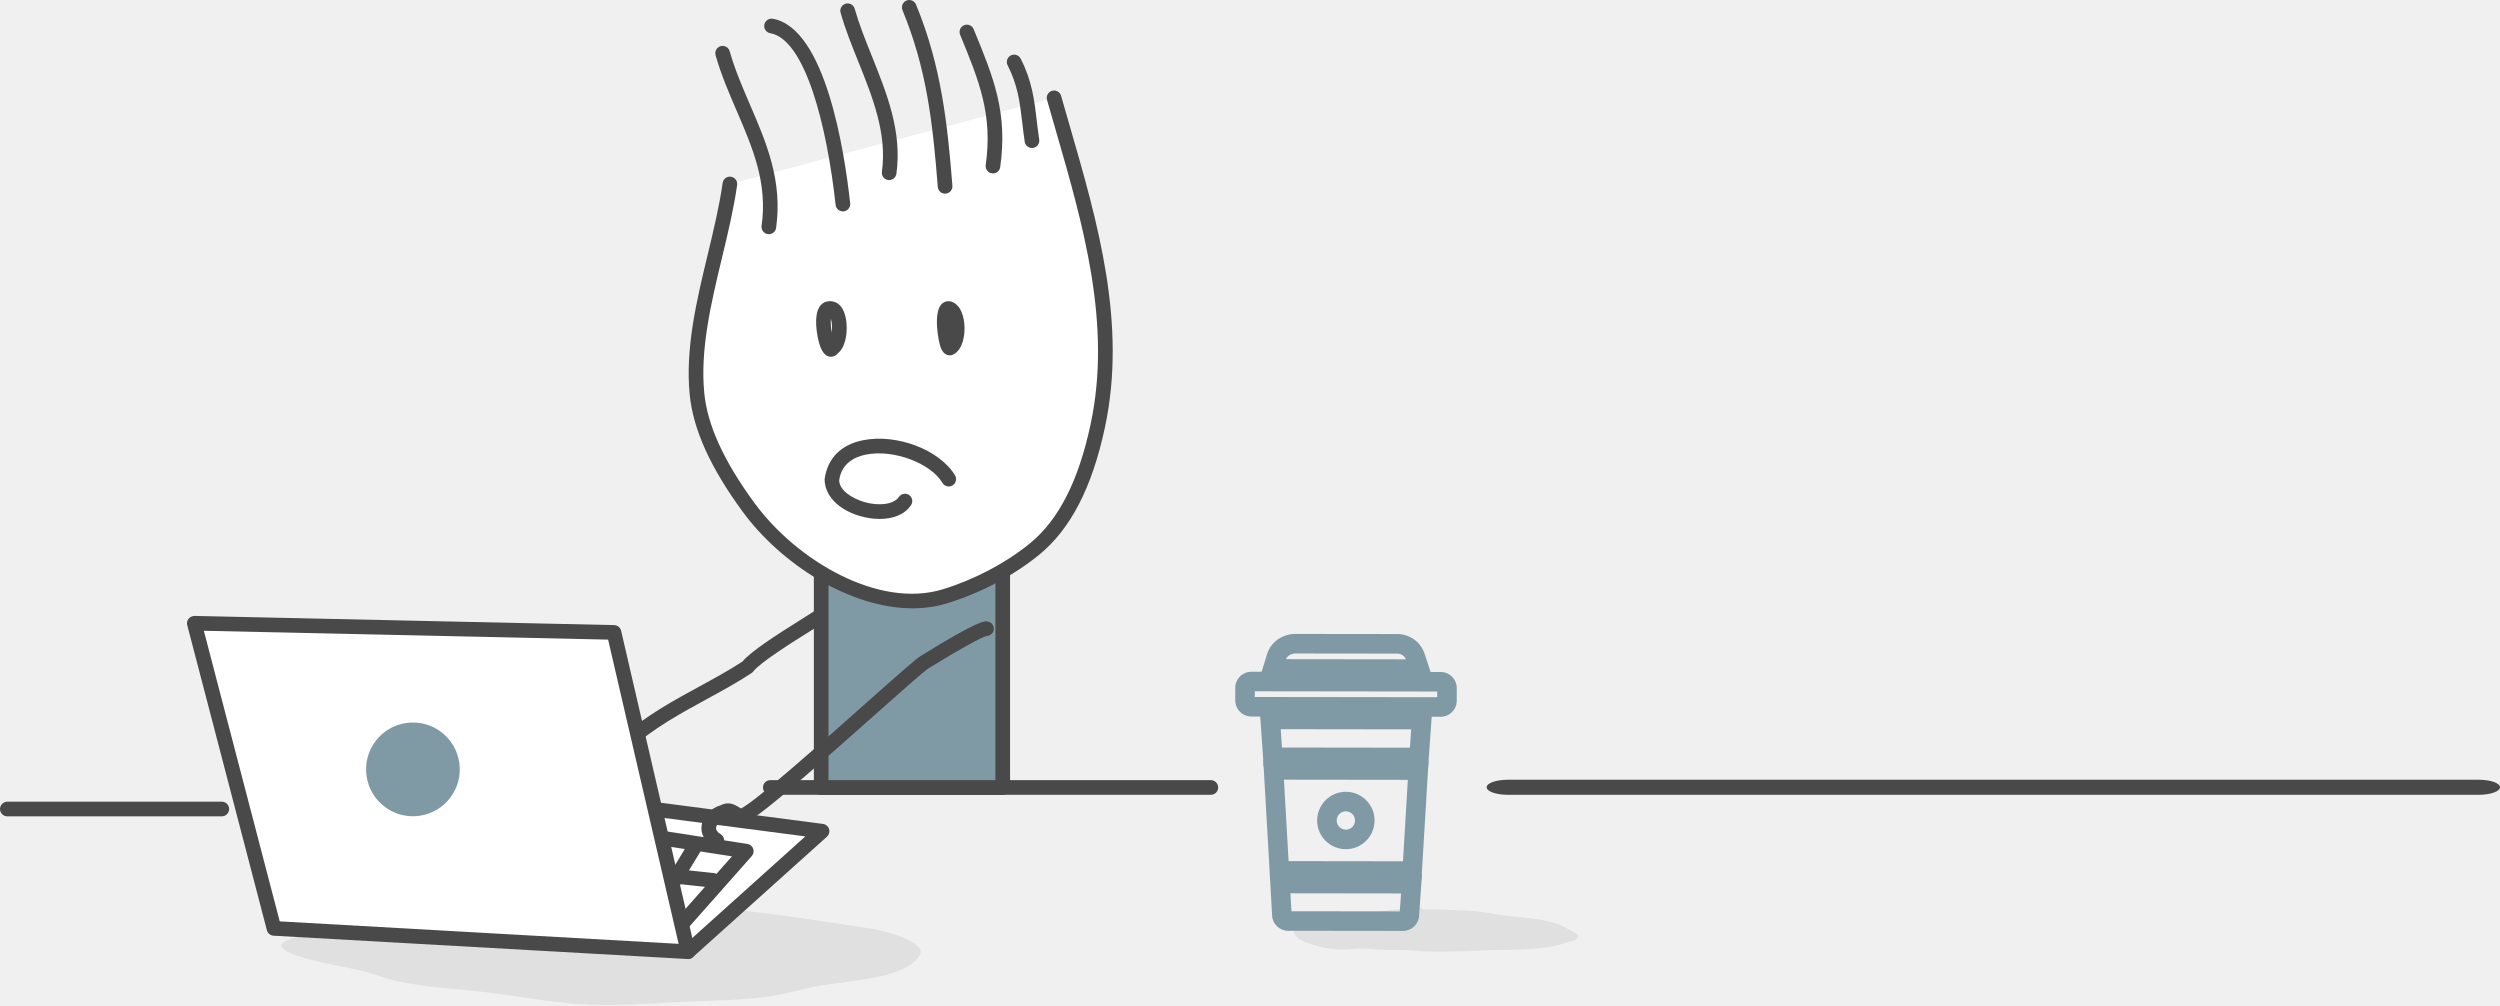
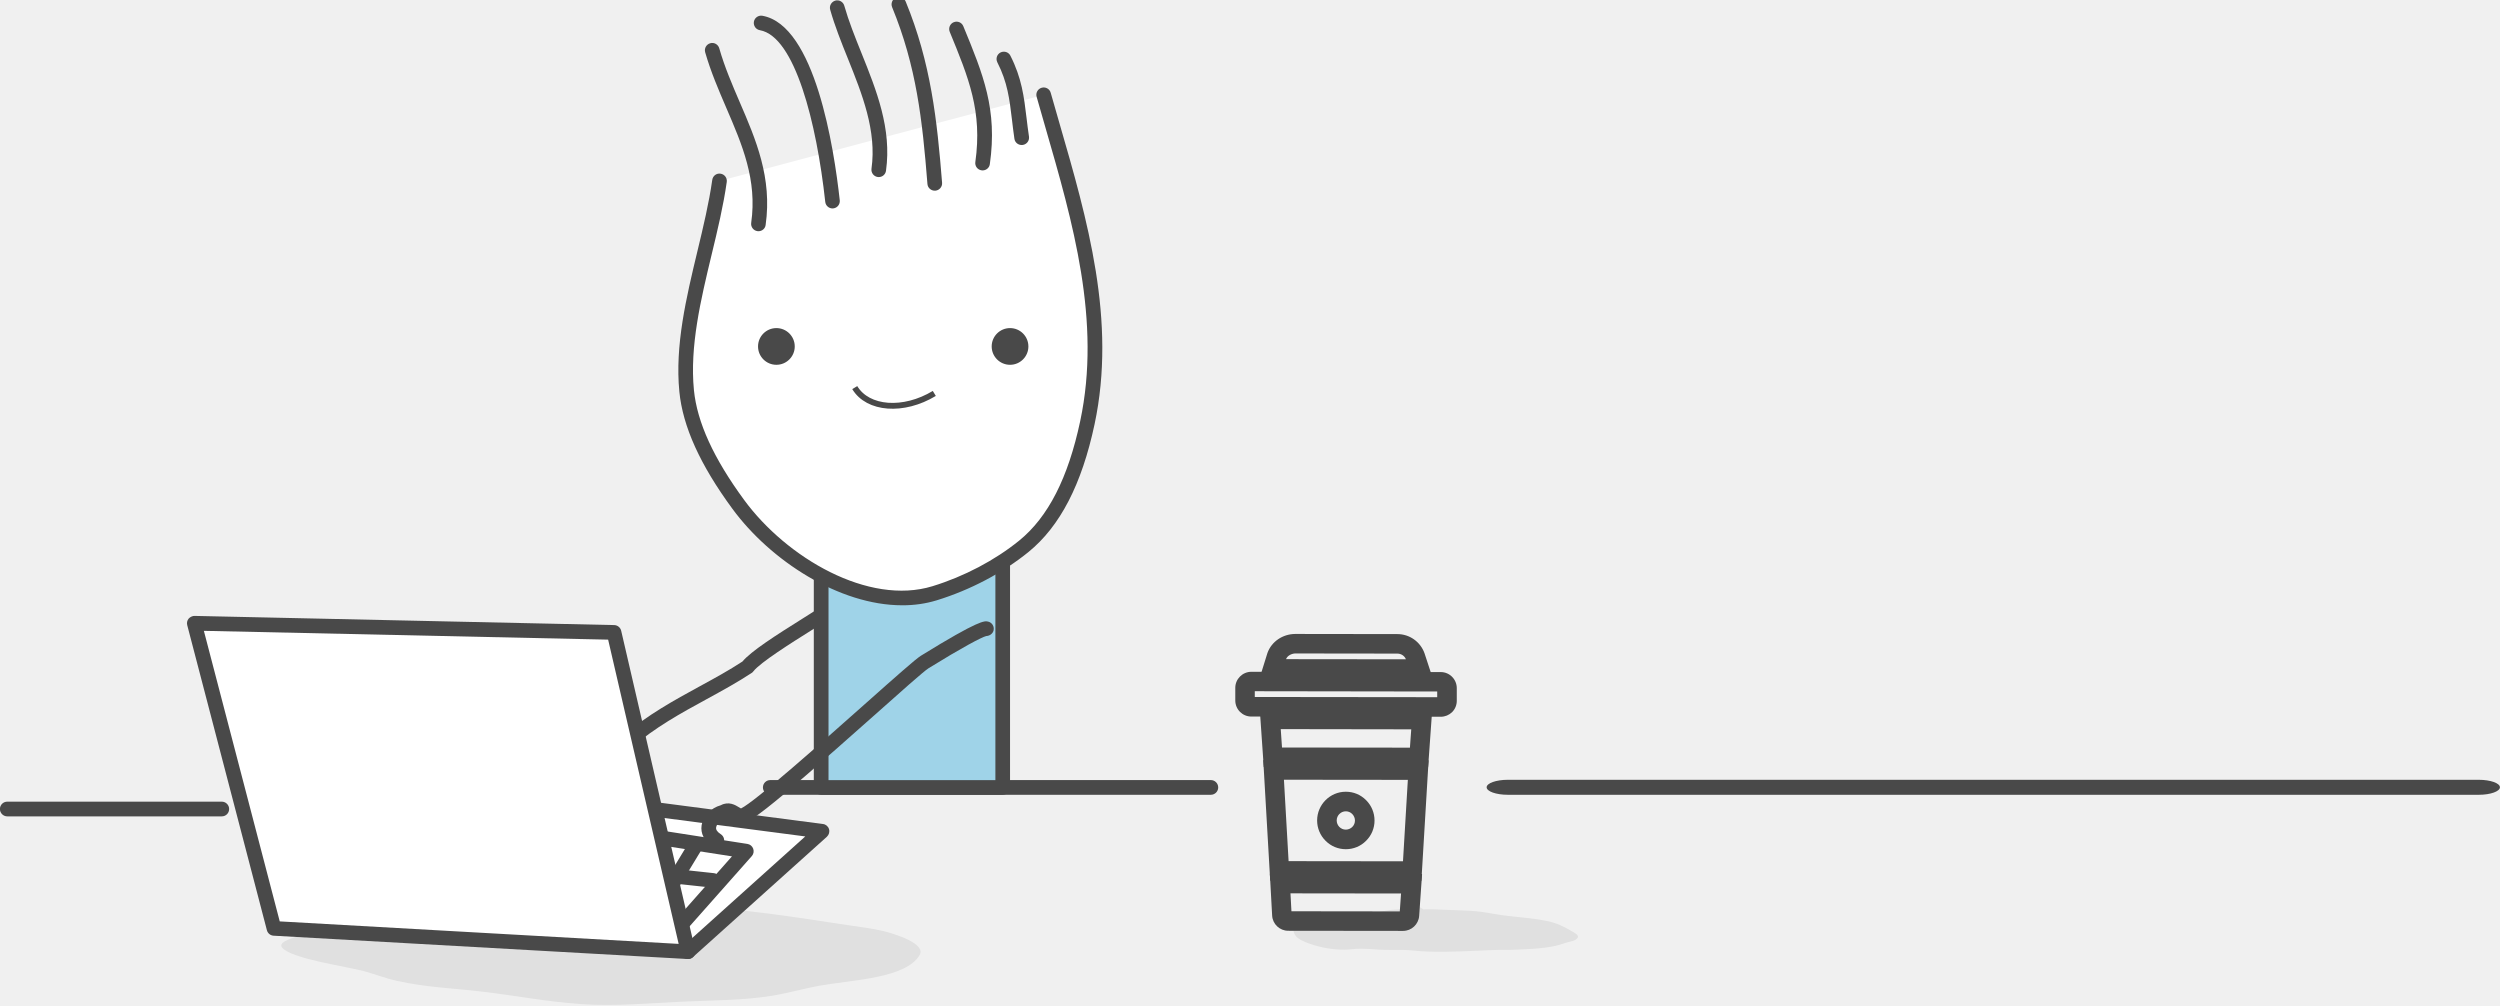
- <svg xmlns="http://www.w3.org/2000/svg" id="Layer_2" data-name="Layer 2" viewBox="0 0 3601.62 1447.92">
-   <defs>
-     <style>
-       .cls-1 {
-         fill: #fff;
-       }
- 
-       .cls-2 {
-         fill: #7f9aa5;
-       }
- 
-       .cls-3 {
-         fill: #e0e0e0;
-       }
- 
-       .cls-4 {
-         fill: #494949;
-       }
-     </style>
-   </defs>
-   <g id="Layer_2-2" data-name="Layer 2">
+ <svg xmlns="http://www.w3.org/2000/svg" version="1.1" id="Layer_2_00000141437818995450575450000008875723994339779990_" x="0px" y="0px" viewBox="0 0 3601.6 1447.9" style="enable-background:new 0 0 3601.6 1447.9;" xml:space="preserve">
+   <style type="text/css">
+ 	.st0{fill:#E0E0E0;}
+ 	.st1{fill:#494949;}
+ 	.st2{fill:#9FD3E8;}
+ 	.st3{fill:#FFFFFF;}
+ 	.st4{fill:none;}
+ 	.st5{fill:none;stroke:#494949;stroke-width:8.411;stroke-miterlimit:10;}
+ 	.st6{fill:#494949;stroke:#494949;stroke-width:4.881;stroke-miterlimit:10;}
+ </style>
+   <g id="Layer_2-2">
    <g>
-       <path class="cls-3" d="M2034.45,1311.64c3.8-1.4,8.43-1.28,12.71-1.43,13.02-.47,25.1-.07,38.14,.57,13.48,.65,27.03,.72,40.42,1.95,14.57,1.33,24.36,3.83,38.71,5.78,21.08,2.86,43.03,3.95,63.62,8.18,14.85,3.04,24.92,7.95,36.49,14.88,2.78,1.66,10.88,5.5,8.52,9.26-2.77,4.46-9.66,5.15-15.32,6.81-5.72,1.68-11.23,3.74-17.14,5.04-19.53,4.26-43.51,4.87-63.72,5.66-8.04,.31-16.09-.15-24.11,.16-32.38,1.29-64.81,3.44-97.35,2.22-11.37-.41-22.63-2.07-34.02-2.29-11.45-.22-22.95,.31-34.35-.4-10.76-.65-21.55-1.71-32.32-1.25-5.52,.23-10.96,1.16-16.48,1.25-17.83,.33-35.48-2.93-51.33-8.46-8.51-2.97-17.17-6.39-21.23-12.71-8.55-13.26,9.27-22.43,26.08-26.08,10.6-2.29,21.75-3.29,32.8-4,13.74-.88,27.71,1.37,41.33,.4,11.85-.85,23.64-4.31,35.26-6.01,6.63-.96,13.99-.89,20.75-1.48,4.05-.35,19.23-4.56,22.14-3.42,2.3,.89,4.3,2.56,6.32,3.77" />
-       <path class="cls-3" d="M772.99,1303.35c-1.51-.75-2.77-3.44-.76-3.41,40.47,.48,80.73,3.75,121.16,4.86,31.14,.85,62.41,.12,93.55,1.04,77.41,2.3,158.69,15.46,233.24,26.85,17.73,2.71,35.97,4.69,52.78,8.85,18.62,4.62,61.36,18.6,52.03,34.45-19.84,33.72-95.94,35.73-143.47,44.12-23.66,4.18-45.85,10.89-69.68,14.73-41.18,6.65-84.85,6.36-127.46,8.37-49.17,2.32-98.93,6.87-147.93,3.51-47.7-3.27-93.67-12.22-140.7-17.76-45.93-5.42-80.77-6.14-124.52-15.77-16.64-3.65-31.39-9.7-47.49-14.03-24.42-6.56-105.65-17.78-117.63-34.35-6.01-8.32,21.05-15.24,30.26-17.66,12.65-3.36,25.47-6.51,38.58-9.24,15.76-3.31,31.77-6.17,47.91-8.88,70.98-11.9,139.65-14.47,212.65-15.75,11.89-.19,23.62-1.74,35.43-2.61,6.35-.48,17.94,1.72,18.95-1.94,1.05-3.68-12.02-2.98-16.89-5.39Z" />
-       <path class="cls-4" d="M1744.4,1145.03h-634.66c-5.83,0-10.56-4.73-10.56-10.56s4.73-10.56,10.56-10.56h634.66c5.83,0,10.56,4.73,10.56,10.56s-4.73,10.56-10.56,10.56Z" />
-       <path class="cls-4" d="M3571.09,1145.03h-1398.84c-16.86,0-30.53-4.86-30.53-10.85s13.68-10.85,30.53-10.85h1398.84c16.86,0,30.53,4.86,30.53,10.85s-13.68,10.85-30.53,10.85Z" />
-       <path class="cls-4" d="M865.76,1128.62c-5.8,0-10.53-4.69-10.56-10.5-.03-5.83,4.67-10.58,10.5-10.61,5.58-.03,9.62-1.1,11.08-2.94,3-3.81,.33-14.98-1.24-21.68-1.15-4.87-2.14-9.07-2.17-12.85-.03-5.83,4.67-10.57,10.5-10.61l14.52-.08c34.78-29.84,72.75-50.53,109.53-70.58,21.66-11.81,42.15-22.97,61.72-35.76,12.37-14.78,47.12-37.14,87.76-62.63,11.46-7.18,24.22-15.18,29.28-18.87,1.73-3.41,5.28-5.76,9.38-5.79h.05c4.7,0,9.38,3.31,10.67,7.82,2.67,9.14,.36,10.58-38.16,34.74-27.55,17.27-73.63,46.16-83.39,59.03-.71,.96-1.59,1.77-2.61,2.43-20.7,13.64-43.03,25.8-64.61,37.57-36.81,20.06-74.86,40.8-108.71,70.49-1.9,1.68-4.34,2.61-6.9,2.63l-5.75,.03c2.67,11.45,5.39,26.15-3.27,37.16-5.69,7.23-14.96,10.94-27.58,11.01h-.06Z" />
+       <path class="st0" d="M2034.4,1311.6c3.8-1.4,8.4-1.3,12.7-1.4c13-0.5,25.1-0.1,38.1,0.6c13.5,0.7,27,0.7,40.4,1.9    c14.6,1.3,24.4,3.8,38.7,5.8c21.1,2.9,43,3.9,63.6,8.2c14.9,3,24.9,7.9,36.5,14.9c2.8,1.7,10.9,5.5,8.5,9.3    c-2.8,4.5-9.7,5.2-15.3,6.8c-5.7,1.7-11.2,3.7-17.1,5c-19.5,4.3-43.5,4.9-63.7,5.7c-8,0.3-16.1-0.2-24.1,0.2    c-32.4,1.3-64.8,3.4-97.4,2.2c-11.4-0.4-22.6-2.1-34-2.3c-11.4-0.2-22.9,0.3-34.3-0.4c-10.8-0.7-21.6-1.7-32.3-1.2    c-5.5,0.2-11,1.2-16.5,1.2c-17.8,0.3-35.5-2.9-51.3-8.5c-8.5-3-17.2-6.4-21.2-12.7c-8.6-13.3,9.3-22.4,26.1-26.1    c10.6-2.3,21.8-3.3,32.8-4c13.7-0.9,27.7,1.4,41.3,0.4c11.8-0.8,23.6-4.3,35.3-6c6.6-1,14-0.9,20.8-1.5c4.1-0.3,19.2-4.6,22.1-3.4    c2.3,0.9,4.3,2.6,6.3,3.8" />
+       <path class="st0" d="M773,1303.3c-1.5-0.8-2.8-3.4-0.8-3.4c40.5,0.5,80.7,3.8,121.2,4.9c31.1,0.8,62.4,0.1,93.5,1    c77.4,2.3,158.7,15.5,233.2,26.8c17.7,2.7,36,4.7,52.8,8.8c18.6,4.6,61.4,18.6,52,34.4c-19.8,33.7-95.9,35.7-143.5,44.1    c-23.7,4.2-45.8,10.9-69.7,14.7c-41.2,6.7-84.8,6.4-127.5,8.4c-49.2,2.3-98.9,6.9-147.9,3.5c-47.7-3.3-93.7-12.2-140.7-17.8    c-45.9-5.4-80.8-6.1-124.5-15.8c-16.6-3.7-31.4-9.7-47.5-14c-24.4-6.6-105.6-17.8-117.6-34.3c-6-8.3,21-15.2,30.3-17.7    c12.6-3.4,25.5-6.5,38.6-9.2c15.8-3.3,31.8-6.2,47.9-8.9c71-11.9,139.6-14.5,212.6-15.8c11.9-0.2,23.6-1.7,35.4-2.6    c6.3-0.5,17.9,1.7,19-1.9C790.9,1305,777.9,1305.7,773,1303.3L773,1303.3z" />
+       <path class="st1" d="M1744.4,1145h-634.7c-5.8,0-10.6-4.7-10.6-10.6s4.7-10.6,10.6-10.6h634.7c5.8,0,10.6,4.7,10.6,10.6    S1750.2,1145,1744.4,1145L1744.4,1145z" />
+       <path class="st1" d="M3571.1,1145H2172.2c-16.9,0-30.5-4.9-30.5-10.8s13.7-10.8,30.5-10.8h1398.8c16.9,0,30.5,4.9,30.5,10.8    S3587.9,1145,3571.1,1145L3571.1,1145z" />
+       <path class="st1" d="M865.8,1128.6c-5.8,0-10.5-4.7-10.6-10.5c0-5.8,4.7-10.6,10.5-10.6c5.6,0,9.6-1.1,11.1-2.9    c3-3.8,0.3-15-1.2-21.7c-1.2-4.9-2.1-9.1-2.2-12.8c0-5.8,4.7-10.6,10.5-10.6l14.5-0.1c34.8-29.8,72.8-50.5,109.5-70.6    c21.7-11.8,42.2-23,61.7-35.8c12.4-14.8,47.1-37.1,87.8-62.6c11.5-7.2,24.2-15.2,29.3-18.9c1.7-3.4,5.3-5.8,9.4-5.8h0.1    c4.7,0,9.4,3.3,10.7,7.8c2.7,9.1,0.4,10.6-38.2,34.7c-27.6,17.3-73.6,46.2-83.4,59c-0.7,1-1.6,1.8-2.6,2.4    c-20.7,13.6-43,25.8-64.6,37.6c-36.8,20.1-74.9,40.8-108.7,70.5c-1.9,1.7-4.3,2.6-6.9,2.6l-5.8,0c2.7,11.4,5.4,26.2-3.3,37.2    C887.7,1124.9,878.4,1128.6,865.8,1128.6L865.8,1128.6L865.8,1128.6z" />
      <g>
-         <path class="cls-2" d="M1444.57,1134.47h-261.53V610.23h261.53v524.24Z" />
-         <path class="cls-4" d="M1444.58,1145.03h-261.54c-5.83,0-10.56-4.73-10.56-10.56V610.23c0-5.83,4.73-10.56,10.56-10.56h261.54c5.83,0,10.56,4.73,10.56,10.56v524.24c0,5.83-4.73,10.56-10.56,10.56Zm-250.99-21.11h240.43v-503.13h-240.43v503.13Z" />
+         <path class="st2" d="M1444.6,1134.5H1183V610.2h261.5V1134.5z" />
+         <path class="st1" d="M1444.6,1145H1183c-5.8,0-10.6-4.7-10.6-10.6V610.2c0-5.8,4.7-10.6,10.6-10.6h261.5     c5.8,0,10.6,4.7,10.6,10.6v524.2C1455.1,1140.3,1450.4,1145,1444.6,1145z M1193.6,1123.9H1434V620.8h-240.4L1193.6,1123.9     L1193.6,1123.9z" />
      </g>
      <g>
        <g>
-           <path class="cls-1" d="M1051.52,265.05c-13.72,96.89-57.17,202.96-47.4,302.4,5.89,59.53,41.23,118.35,74.3,163.46,61.27,83.58,184.25,158.55,283.06,128.11,45.11-13.89,91.32-37.48,128.48-67.58,50.73-41.22,76.98-109.44,91.59-178.17,34.43-161.9-20.12-320.99-63-472.29" />
-           <path class="cls-4" d="M1314.62,876.37c-90.34,0-189.68-64.11-244.72-139.23-46.38-63.25-71.35-118.41-76.29-168.64-6.54-66.64,10.01-135.54,26.04-202.17,8.58-35.77,16.72-69.56,21.42-102.76,.82-5.75,6.02-9.9,11.93-8.96,5.77,.81,9.79,6.16,8.96,11.93-4.84,34.19-13.44,70.04-21.8,104.72-15.59,64.93-31.73,132.06-25.54,195.16,4.59,46.35,28.24,98.12,72.33,158.24,61.06,83.37,179.34,152.64,271.41,124.27,45.61-14.04,89.99-37.36,124.93-65.71,41.73-33.9,70.49-90.22,87.92-172.16,30.63-143.95-10.56-286.27-50.4-423.89l-12.43-43.33c-1.59-5.61,1.65-11.44,7.26-13.03,5.72-1.65,11.46,1.69,13.03,7.29l12.43,43.21c40.55,140.12,82.48,285.02,50.78,434.16-18.5,86.85-49.65,147.09-95.29,184.16-37.01,30.01-83.91,54.68-132.02,69.49-16.08,4.95-32.88,7.26-49.96,7.26Z" />
+           <path class="st3" d="M1036.6,260.7c-13.7,96.9-57.2,203-47.4,302.4c5.9,59.5,41.2,118.3,74.3,163.5      c61.3,83.6,184.2,158.5,283.1,128.1c45.1-13.9,91.3-37.5,128.5-67.6c50.7-41.2,77-109.4,91.6-178.2      c34.4-161.9-20.1-321-63-472.3" />
+           <path class="st1" d="M1299.7,872c-90.3,0-189.7-64.1-244.7-139.2c-46.4-63.2-71.4-118.4-76.3-168.6c-6.5-66.6,10-135.5,26-202.2      c8.6-35.8,16.7-69.6,21.4-102.8c0.8-5.8,6-9.9,11.9-9c5.8,0.8,9.8,6.2,9,11.9c-4.8,34.2-13.4,70-21.8,104.7      c-15.6,64.9-31.7,132.1-25.5,195.2c4.6,46.3,28.2,98.1,72.3,158.2c61.1,83.4,179.3,152.6,271.4,124.3      c45.6-14,90-37.4,124.9-65.7c41.7-33.9,70.5-90.2,87.9-172.2c30.6-144-10.6-286.3-50.4-423.9l-12.4-43.3      c-1.6-5.6,1.7-11.4,7.3-13c5.7-1.6,11.5,1.7,13,7.3l12.4,43.2c40.6,140.1,82.5,285,50.8,434.2c-18.5,86.8-49.7,147.1-95.3,184.2      c-37,30-83.9,54.7-132,69.5C1333.6,869.7,1316.8,872.1,1299.7,872L1299.7,872z" />
        </g>
-         <path class="cls-4" d="M1107.62,337.42c-.49,0-.99-.03-1.48-.11-5.77-.81-9.79-6.16-8.96-11.93,8.83-62.02-12.92-112.43-35.93-165.81-11.02-25.56-22.41-51.98-30.35-79.99-1.59-5.61,1.65-11.45,7.26-13.05,5.47-1.66,11.44,1.65,13.03,7.27,7.59,26.7,18.7,52.47,29.45,77.41,23.15,53.71,47.1,109.24,37.45,177.14-.74,5.26-5.25,9.07-10.45,9.07Z" />
-         <path class="cls-4" d="M1214.3,304.58c-5.33,0-9.9-4-10.5-9.42-12.4-113.68-43.66-238.37-94.16-247.36-5.75-1.02-9.57-6.5-8.55-12.25,1.02-5.72,6.63-9.51,12.23-8.54,75.91,13.5,103.24,190.42,111.49,265.86,.63,5.79-3.57,11-9.35,11.63-.38,.05-.8,.07-1.15,.07Z" />
-         <path class="cls-4" d="M1280.94,259.44c-.47,0-.96-.03-1.48-.1-5.77-.82-9.79-6.16-8.96-11.93,7.7-54.77-13.5-107.58-34.01-158.66-9.27-23.03-18.81-46.83-25.49-70.37-1.59-5.61,1.65-11.45,7.26-13.05,5.55-1.64,11.44,1.65,13.03,7.27,6.38,22.46,15.31,44.72,24.77,68.28,21.55,53.65,43.82,109.12,35.33,169.47-.74,5.28-5.25,9.09-10.45,9.09Z" />
-         <path class="cls-4" d="M1361.55,278.98c-5.47,0-10.09-4.19-10.53-9.72-7.29-91.92-15.67-169.04-50.86-254.67-2.23-5.39,.36-11.56,5.75-13.77,5.42-2.25,11.55,.33,13.77,5.75,36.32,88.31,45.2,170.46,52.4,261.02,.47,5.81-3.88,10.9-9.71,11.37-.27,.01-.55,.03-.82,.03Z" />
-         <path class="cls-4" d="M1430.5,249.82c-.47,0-.96-.03-1.48-.11-5.77-.81-9.79-6.14-8.96-11.92,10.31-73.05-9.49-121.14-36.87-187.7-2.23-5.39,.36-11.56,5.75-13.77,5.36-2.25,11.55,.34,13.77,5.75,28.65,69.63,49.38,119.95,38.24,198.67-.74,5.28-5.25,9.09-10.45,9.09Z" />
-         <path class="cls-4" d="M1486.7,213.19c-5.17,0-9.68-3.77-10.45-9-1.43-9.6-2.5-18.63-3.52-27.3-3.57-30.12-6.41-53.91-21.11-82.84-2.64-5.2-.58-11.55,4.62-14.2,5.22-2.56,11.55-.58,14.19,4.63,16.41,32.26,19.6,58.97,23.26,89.9,1.02,8.5,2.06,17.32,3.46,26.7,.85,5.77-3.13,11.15-8.91,12-.52,.07-1.04,.11-1.54,.11Z" />
+         <path class="st1" d="M1092.7,333.1c-0.5,0-1,0-1.5-0.1c-5.8-0.8-9.8-6.2-9-11.9c8.8-62-12.9-112.4-35.9-165.8     c-11-25.6-22.4-52-30.4-80c-1.6-5.6,1.7-11.4,7.3-13c5.5-1.7,11.4,1.7,13,7.3c7.6,26.7,18.7,52.5,29.4,77.4     c23.2,53.7,47.1,109.2,37.4,177.1C1102.4,329.3,1097.9,333.1,1092.7,333.1L1092.7,333.1z" />
+         <path class="st1" d="M1199.4,300.3c-5.3,0-9.9-4-10.5-9.4c-12.4-113.7-43.7-238.4-94.2-247.4c-5.8-1-9.6-6.5-8.6-12.3     c1-5.7,6.6-9.5,12.2-8.5c75.9,13.5,103.2,190.4,111.5,265.9c0.6,5.8-3.6,11-9.3,11.6C1200.2,300.2,1199.7,300.2,1199.4,300.3     L1199.4,300.3z" />
+         <path class="st1" d="M1266,255.1c-0.5,0-1,0-1.5-0.1c-5.8-0.8-9.8-6.2-9-11.9c7.7-54.8-13.5-107.6-34-158.7     c-9.3-23-18.8-46.8-25.5-70.4c-1.6-5.6,1.7-11.4,7.3-13.1c5.6-1.6,11.4,1.7,13,7.3c6.4,22.5,15.3,44.7,24.8,68.3     c21.6,53.7,43.8,109.1,35.3,169.5C1275.7,251.3,1271.2,255.1,1266,255.1L1266,255.1z" />
+         <path class="st1" d="M1346.6,274.7c-5.5,0-10.1-4.2-10.5-9.7c-7.3-91.9-15.7-169-50.9-254.7c-2.2-5.4,0.4-11.6,5.8-13.8     c5.4-2.3,11.6,0.3,13.8,5.8c36.3,88.3,45.2,170.5,52.4,261c0.5,5.8-3.9,10.9-9.7,11.4C1347.2,274.6,1346.9,274.7,1346.6,274.7     L1346.6,274.7z" />
+         <path class="st1" d="M1415.6,245.5c-0.5,0-1,0-1.5-0.1c-5.8-0.8-9.8-6.1-9-11.9c10.3-73.1-9.5-121.1-36.9-187.7     c-2.2-5.4,0.4-11.6,5.8-13.8c5.4-2.2,11.6,0.3,13.8,5.8c28.7,69.6,49.4,119.9,38.2,198.7C1425.3,241.7,1420.8,245.5,1415.6,245.5     L1415.6,245.5z" />
+         <path class="st1" d="M1471.8,208.9c-5.2,0-9.7-3.8-10.4-9c-1.4-9.6-2.5-18.6-3.5-27.3c-3.6-30.1-6.4-53.9-21.1-82.8     c-2.6-5.2-0.6-11.6,4.6-14.2c5.2-2.6,11.6-0.6,14.2,4.6c16.4,32.3,19.6,59,23.3,89.9c1,8.5,2.1,17.3,3.5,26.7     c0.8,5.8-3.1,11.1-8.9,12C1472.8,208.8,1472.3,208.9,1471.8,208.9L1471.8,208.9z" />
      </g>
      <g>
-         <polyline class="cls-1" points="939.74 1165.52 1184.33 1197.47 991.13 1371.07" />
-         <path class="cls-4" d="M991.13,1381.63c-2.89,0-5.77-1.18-7.86-3.51-3.88-4.33-3.52-11.01,.8-14.9l176.12-158.25-221.82-28.98c-5.77-.76-9.84-6.06-9.1-11.85,.77-5.75,5.99-9.71,11.85-9.1l244.58,31.96c4.07,.54,7.48,3.41,8.72,7.34,1.21,3.95,.03,8.23-3.02,10.98l-193.2,173.59c-2.03,1.81-4.54,2.71-7.07,2.71Z" />
+         <polyline class="st3" points="939.7,1165.5 1184.3,1197.5 991.1,1371.1    " />
+         <path class="st1" d="M991.1,1381.6c-2.9,0-5.8-1.2-7.9-3.5c-3.9-4.3-3.5-11,0.8-14.9l176.1-158.2l-221.8-29     c-5.8-0.8-9.8-6.1-9.1-11.8c0.8-5.8,6-9.7,11.8-9.1l244.6,32c4.1,0.5,7.5,3.4,8.7,7.3c1.2,3.9,0,8.2-3,11l-193.2,173.6     C996.2,1380.7,993.7,1381.6,991.1,1381.6L991.1,1381.6z" />
      </g>
      <g>
-         <polyline class="cls-1" points="939.74 1205.19 1075.15 1226.26 981.41 1332.2" />
-         <path class="cls-4" d="M981.4,1342.75c-2.5,0-4.98-.88-6.98-2.65-4.37-3.86-4.78-10.53-.93-14.9l80.97-91.47-116.32-18.1c-5.77-.89-9.71-6.3-8.8-12.06,.88-5.73,6.02-9.68,12.04-8.81l135.4,21.07c3.82,.59,7.01,3.22,8.3,6.86,1.32,3.63,.55,7.68-2.01,10.57l-93.75,105.93c-2.09,2.35-5,3.56-7.92,3.56Z" />
+         <polyline class="st3" points="939.7,1205.2 1075.2,1226.3 981.4,1332.2    " />
+         <path class="st1" d="M981.4,1342.8c-2.5,0-5-0.9-7-2.7c-4.4-3.9-4.8-10.5-0.9-14.9l81-91.5l-116.3-18.1     c-5.8-0.9-9.7-6.3-8.8-12.1c0.9-5.7,6-9.7,12-8.8l135.4,21.1c3.8,0.6,7,3.2,8.3,6.9c1.3,3.6,0.6,7.7-2,10.6l-93.8,105.9     C987.2,1341.5,984.3,1342.7,981.4,1342.8L981.4,1342.8z" />
      </g>
      <g>
-         <line class="cls-1" x1="865.13" y1="1250.67" x2="1027.28" y2="1268.29" />
-         <path class="cls-4" d="M1027.29,1278.86c-.36,0-.74-.01-1.13-.07l-162.16-17.61c-5.8-.63-10.01-5.84-9.38-11.64,.63-5.76,5.36-10.36,11.63-9.35l162.16,17.61c5.8,.63,10.01,5.84,9.38,11.64-.6,5.4-5.17,9.42-10.5,9.42Z" />
+         <line class="st4" x1="865.1" y1="1250.7" x2="1027.3" y2="1268.3" />
+         <path class="st1" d="M1027.3,1278.9c-0.4,0-0.7,0-1.1-0.1L864,1261.2c-5.8-0.6-10-5.8-9.4-11.6c0.6-5.8,5.4-10.4,11.6-9.3     l162.2,17.6c5.8,0.6,10,5.8,9.4,11.6C1037.2,1274.8,1032.6,1278.9,1027.3,1278.9L1027.3,1278.9z" />
      </g>
      <g>
-         <line class="cls-1" x1="1000.89" y1="1219.87" x2="939.74" y2="1320.67" />
-         <path class="cls-4" d="M939.75,1331.23c-1.87,0-3.77-.49-5.47-1.53-4.98-3.02-6.57-9.53-3.55-14.5l61.15-100.8c3.02-5,9.54-6.57,14.49-3.56,4.98,3.02,6.57,9.53,3.55,14.5l-61.15,100.8c-1.98,3.27-5.47,5.09-9.02,5.09Z" />
+         <line class="st4" x1="1000.9" y1="1219.9" x2="939.7" y2="1320.7" />
+         <path class="st1" d="M939.8,1331.2c-1.9,0-3.8-0.5-5.5-1.5c-5-3-6.6-9.5-3.5-14.5l61.2-100.8c3-5,9.5-6.6,14.5-3.6     c5,3,6.6,9.5,3.5,14.5l-61.2,100.8C946.8,1329.4,943.3,1331.2,939.8,1331.2L939.8,1331.2z" />
      </g>
      <g>
-         <polygon class="cls-1" points="279.93 897.87 884.53 911.09 991.13 1371.07 394.73 1337.47 279.93 897.87" />
-         <path class="cls-4" d="M991.13,1381.63c-.19,0-.38,0-.6-.01l-596.41-33.6c-4.56-.26-8.44-3.44-9.62-7.88l-114.78-439.6c-.82-3.2-.11-6.61,1.95-9.21,2.06-2.63,6.35-4.17,8.5-4.01l604.58,13.22c4.84,.11,8.96,3.48,10.06,8.18l106.62,459.98c.74,3.23-.06,6.64-2.2,9.18-2.01,2.38-4.98,3.75-8.08,3.75Zm-588.14-54.26l574.67,32.37-101.59-438.27-582.39-12.74,109.31,418.64Z" />
+         <polygon class="st3" points="279.9,897.9 884.5,911.1 991.1,1371.1 394.7,1337.5    " />
+         <path class="st1" d="M991.1,1381.6c-0.2,0-0.4,0-0.6,0L394.1,1348c-4.6-0.3-8.4-3.4-9.6-7.9L269.7,900.5c-0.8-3.2-0.1-6.6,2-9.2     c2.1-2.6,6.4-4.2,8.5-4l604.6,13.2c4.8,0.1,9,3.5,10.1,8.2l106.6,460c0.7,3.2-0.1,6.6-2.2,9.2     C997.2,1380.3,994.3,1381.6,991.1,1381.6L991.1,1381.6z M403,1327.4l574.7,32.4L876.1,921.5l-582.4-12.7L403,1327.4L403,1327.4z" />
      </g>
-       <path class="cls-4" d="M319.53,1176.07H10.56c-5.83,0-10.56-4.73-10.56-10.56s4.73-10.56,10.56-10.56H319.53c5.83,0,10.56,4.73,10.56,10.56s-4.73,10.56-10.56,10.56Z" />
+       <path class="st1" d="M319.5,1176.1h-309c-5.8,0-10.6-4.7-10.6-10.6s4.7-10.6,10.6-10.6h309c5.8,0,10.6,4.7,10.6,10.6    S325.4,1176.1,319.5,1176.1z" />
      <g>
-         <path class="cls-2" d="M2064.28,978.05l-249.86-.33,11.49-36.94c5.99-16.8,22.19-27.33,39.76-27.51l147.39,.18h.08c17.49,0,33.13,11.09,38.96,27.63l12.18,36.96Zm-211.62-28.43l172.66,.22c-1.84-4.84-6.76-8.23-12.23-8.23h-.03l-147.69-.18c-5.11,.37-10.64,3.18-12.7,8.19Z" />
-         <path class="cls-2" d="M2021.28,1341.13h-.06l-165.48-.21c-12.23,0-22.41-9.6-23.09-21.84l-3.33-60.35,219.29,.27-4.21,60.4c-.77,12.19-10.91,21.72-23.12,21.72Zm-.03-28.15h0Zm-160.75-.21l156.13,.21,1.79-25.84-159.35-.22,1.43,25.86Z" />
-         <path class="cls-2" d="M2047.7,1268.97l-217.83-.27-9.98-173.63,238.23,.29-10.42,173.62Zm-191.27-28.4l164.77,.22,7.01-117.31-178.51-.23,6.74,117.33Z" />
-         <path class="cls-2" d="M2057.41,1105.33l-236.83-.3-5.72-82.71,248.43,.32-5.88,82.7Zm-210.54-28.43l184.32,.25,1.87-26.39-188-.26,1.81,26.41Z" />
-         <path class="cls-2" d="M2075.5,1032.61h-.06l-272.76-.34c-12.76-.04-23.12-10.43-23.12-23.19l.03-18.2c0-12.74,10.39-23.14,23.18-23.14l272.79,.36c12.73,0,23.12,10.39,23.12,23.18l-.03,18.21c0,6.19-2.42,12-6.79,16.36-4.37,4.37-10.17,6.76-16.36,6.76Zm-.03-28.15h0Zm-267.76-.34l262.78,.34,.03-8.21-262.78-.36-.03,8.22Z" />
-         <path class="cls-2" d="M1938.91,1223.37h-.08c-11.05-.01-21.42-4.33-29.23-12.15-7.81-7.82-12.1-18.21-12.07-29.27,.06-22.78,18.59-41.29,41.35-41.29h.06c11.05,.01,21.42,4.33,29.23,12.15,7.81,7.82,12.1,18.21,12.07,29.27-.03,11.04-4.34,21.42-12.15,29.21-7.78,7.79-18.15,12.08-29.17,12.08Zm-.03-54.56c-7.26,0-13.2,5.91-13.2,13.2,0,3.52,1.37,6.83,3.85,9.32,2.5,2.5,5.8,3.89,9.35,3.89h.03c3.49,0,6.79-1.36,9.29-3.85,2.5-2.49,3.88-5.81,3.88-9.35s-1.37-6.83-3.85-9.32c-2.5-2.5-5.8-3.89-9.35-3.89h0Z" />
+         <path class="st1" d="M2064.3,978l-249.9-0.3l11.5-36.9c6-16.8,22.2-27.3,39.8-27.5l147.4,0.2h0.1c17.5,0,33.1,11.1,39,27.6     L2064.3,978L2064.3,978z M1852.7,949.6l172.7,0.2c-1.8-4.8-6.8-8.2-12.2-8.2h0l-147.7-0.2     C1860.3,941.8,1854.7,944.6,1852.7,949.6L1852.7,949.6z" />
+         <path class="st1" d="M2021.3,1341.1L2021.3,1341.1l-165.5-0.2c-12.2,0-22.4-9.6-23.1-21.8l-3.3-60.3l219.3,0.3l-4.2,60.4     C2043.6,1331.6,2033.5,1341.1,2021.3,1341.1L2021.3,1341.1z M2021.2,1313L2021.2,1313z M1860.5,1312.8l156.1,0.2l1.8-25.8     l-159.3-0.2L1860.5,1312.8L1860.5,1312.8z" />
+         <path class="st1" d="M2047.7,1269l-217.8-0.3l-10-173.6l238.2,0.3L2047.7,1269L2047.7,1269z M1856.4,1240.6l164.8,0.2l7-117.3     l-178.5-0.2L1856.4,1240.6L1856.4,1240.6z" />
+         <path class="st1" d="M2057.4,1105.3l-236.8-0.3l-5.7-82.7l248.4,0.3L2057.4,1105.3L2057.4,1105.3z M1846.9,1076.9l184.3,0.2     l1.9-26.4l-188-0.3L1846.9,1076.9L1846.9,1076.9z" />
+         <path class="st1" d="M2075.5,1032.6L2075.5,1032.6l-272.8-0.3c-12.8,0-23.1-10.4-23.1-23.2l0-18.2c0-12.7,10.4-23.1,23.2-23.1     l272.8,0.4c12.7,0,23.1,10.4,23.1,23.2l0,18.2c0,6.2-2.4,12-6.8,16.4C2087.5,1030.2,2081.7,1032.6,2075.5,1032.6z M2075.5,1004.5     L2075.5,1004.5z M1807.7,1004.1l262.8,0.3l0-8.2l-262.8-0.4L1807.7,1004.1L1807.7,1004.1z" />
+         <path class="st1" d="M1938.9,1223.4L1938.9,1223.4c-11.1,0-21.5-4.3-29.3-12.2c-7.8-7.8-12.1-18.2-12.1-29.3     c0.1-22.8,18.6-41.3,41.3-41.3h0.1c11.1,0,21.4,4.3,29.2,12.2c7.8,7.8,12.1,18.2,12.1,29.3c0,11-4.3,21.4-12.2,29.2     C1960.3,1219.1,1949.9,1223.4,1938.9,1223.4L1938.9,1223.4z M1938.9,1168.8c-7.3,0-13.2,5.9-13.2,13.2c0,3.5,1.4,6.8,3.8,9.3     c2.5,2.5,5.8,3.9,9.3,3.9h0c3.5,0,6.8-1.4,9.3-3.8s3.9-5.8,3.9-9.3s-1.4-6.8-3.8-9.3C1945.7,1170.2,1942.4,1168.8,1938.9,1168.8     L1938.9,1168.8L1938.9,1168.8z" />
      </g>
-       <g>
-         <path class="cls-2" d="M651.25,1100.34c4.47,31.12-17.15,59.97-48.27,64.44-31.13,4.47-59.98-17.15-64.44-48.27-4.47-31.12,17.15-59.97,48.27-64.44,31.12-4.47,59.98,17.15,64.44,48.27Z" />
-         <path class="cls-2" d="M594.76,1175.93c-14.49,0-28.54-4.65-40.33-13.49-14.43-10.8-23.78-26.6-26.34-44.44-2.58-17.84,1.95-35.62,12.76-50.04,10.8-14.43,26.59-23.8,44.43-26.35,36.98-5.36,71.15,20.41,76.4,57.23,2.56,17.84-1.98,35.62-12.76,50.04-10.8,14.43-26.59,23.8-44.43,26.35-3.27,.47-6.52,.7-9.73,.7Zm.14-113.89c-2.2,0-4.4,.15-6.63,.47-12.23,1.76-23.09,8.19-30.52,18.1-7.42,9.91-10.53,22.13-8.77,34.39,1.76,12.26,8.19,23.11,18.09,30.55,9.93,7.42,22.3,10.52,34.39,8.78,12.26-1.76,23.12-8.19,30.55-18.1,7.42-9.91,10.53-22.13,8.77-34.39h0c-3.3-23.09-23.2-39.8-45.89-39.8Z" />
-       </g>
-       <path class="cls-4" d="M1032.73,1221.39c-1.9,0-3.82-.51-5.55-1.58-12.34-7.64-18.31-18.98-16.33-31.11,2.14-13.09,13.36-24.65,27.55-28.62,11.6-6.2,21.09-.3,26.31,2.93,.96,.59,1.98,1.22,2.89,1.72,20.4-9.91,117.7-96.41,176.59-148.74,47.59-42.31,74.89-66.48,82.45-71.15,84.49-52.25,91.91-50.45,97.02-49.3,5.66,1.33,9.18,7.02,7.86,12.7-1.18,4.96-6.13,7.97-10.64,8.14-6.71,1.7-35.11,16.72-83.14,46.42-6.38,3.93-41.93,35.52-79.54,68.97-163.23,145.05-181.87,156.96-193.72,154.25-4.37-1.03-7.97-3.26-10.89-5.05-1.46-.92-3.93-2.45-4.76-2.47-.96,.59-2.91,1.47-4.01,1.73-6.43,1.51-12.32,6.83-13.14,11.86-.55,3.42,1.65,6.71,6.6,9.76,4.95,3.07,6.49,9.57,3.44,14.53-2.01,3.23-5.47,5-8.99,5Z" />
-       <g>
-         <g>
-           <path class="cls-4" d="M1368.45,511.93c-4.04,0-9.6-1.91-13.14-11.04-3.49-9.03-11.41-51.33,1.73-63.3,4.37-4,10.58-4.78,16.11-2.01h.03c15.2,7.62,16.39,30.72,16.39,37.62s-1.18,30-16.39,37.61c-1.46,.73-3.08,1.11-4.73,1.11Z" />
-           <path class="cls-4" d="M1197.11,513.96c-.63,0-1.24-.05-1.84-.15-3.27-.51-13.22-2.06-18.12-33.34-2.61-16.78-2.91-38.19,10.5-44.9,.47-.22,.91-.41,1.4-.58,8.74-2.91,20.56-.81,26.75,14.16,6.96,16.74,5.31,49.05-8.77,59.84-2.86,3.62-6.63,4.96-9.93,4.96Zm-.14-54.88c-.47,5.32,.14,13.03,1.32,20.07,.3-2.63,.44-5.54,.36-8.67-.14-4.96-.88-8.76-1.68-11.4Z" />
-         </g>
-         <path class="cls-4" d="M1267.22,747.62c-9.82,0-19.88-1.62-29.14-4.43-30.9-9.36-50.12-29.62-50.12-52.9,4.23-30.34,23.81-49.72,55.26-56.06,48.66-9.84,110.58,13.83,132.66,50.63,3,5,1.37,11.48-3.6,14.49-4.98,2.96-11.49,1.39-14.49-3.63-17.38-28.92-70.96-48.73-110.39-40.8-15.56,3.15-34.89,12.1-38.44,36.87,.11,14.78,19.03,26.28,35.25,31.19,21.88,6.63,43.63,3.6,50.7-6.98,3.27-4.87,9.82-6.1,14.65-2.93,4.84,3.23,6.16,9.79,2.94,14.64-9.49,14.23-26.94,19.91-45.28,19.91Z" />
-       </g>
+       <path class="st1" d="M1032.7,1221.4c-1.9,0-3.8-0.5-5.6-1.6c-12.3-7.6-18.3-19-16.3-31.1c2.1-13.1,13.4-24.7,27.5-28.6    c11.6-6.2,21.1-0.3,26.3,2.9c1,0.6,2,1.2,2.9,1.7c20.4-9.9,117.7-96.4,176.6-148.7c47.6-42.3,74.9-66.5,82.4-71.2    c84.5-52.2,91.9-50.5,97-49.3c5.7,1.3,9.2,7,7.9,12.7c-1.2,5-6.1,8-10.6,8.1c-6.7,1.7-35.1,16.7-83.1,46.4    c-6.4,3.9-41.9,35.5-79.5,69c-163.2,145.1-181.9,157-193.7,154.2c-4.4-1-8-3.3-10.9-5.1c-1.5-0.9-3.9-2.4-4.8-2.5    c-1,0.6-2.9,1.5-4,1.7c-6.4,1.5-12.3,6.8-13.1,11.9c-0.6,3.4,1.7,6.7,6.6,9.8c4.9,3.1,6.5,9.6,3.4,14.5    C1039.7,1219.6,1036.2,1221.4,1032.7,1221.4L1032.7,1221.4z" />
    </g>
  </g>
+   <path class="st5" d="M1231.4,558.4c18.9,31.4,70.2,35.2,114.6,8.4" />
+   <circle class="st6" cx="1118.5" cy="499.1" r="24" />
+   <circle class="st6" cx="1455.1" cy="499.1" r="24" />
</svg>
